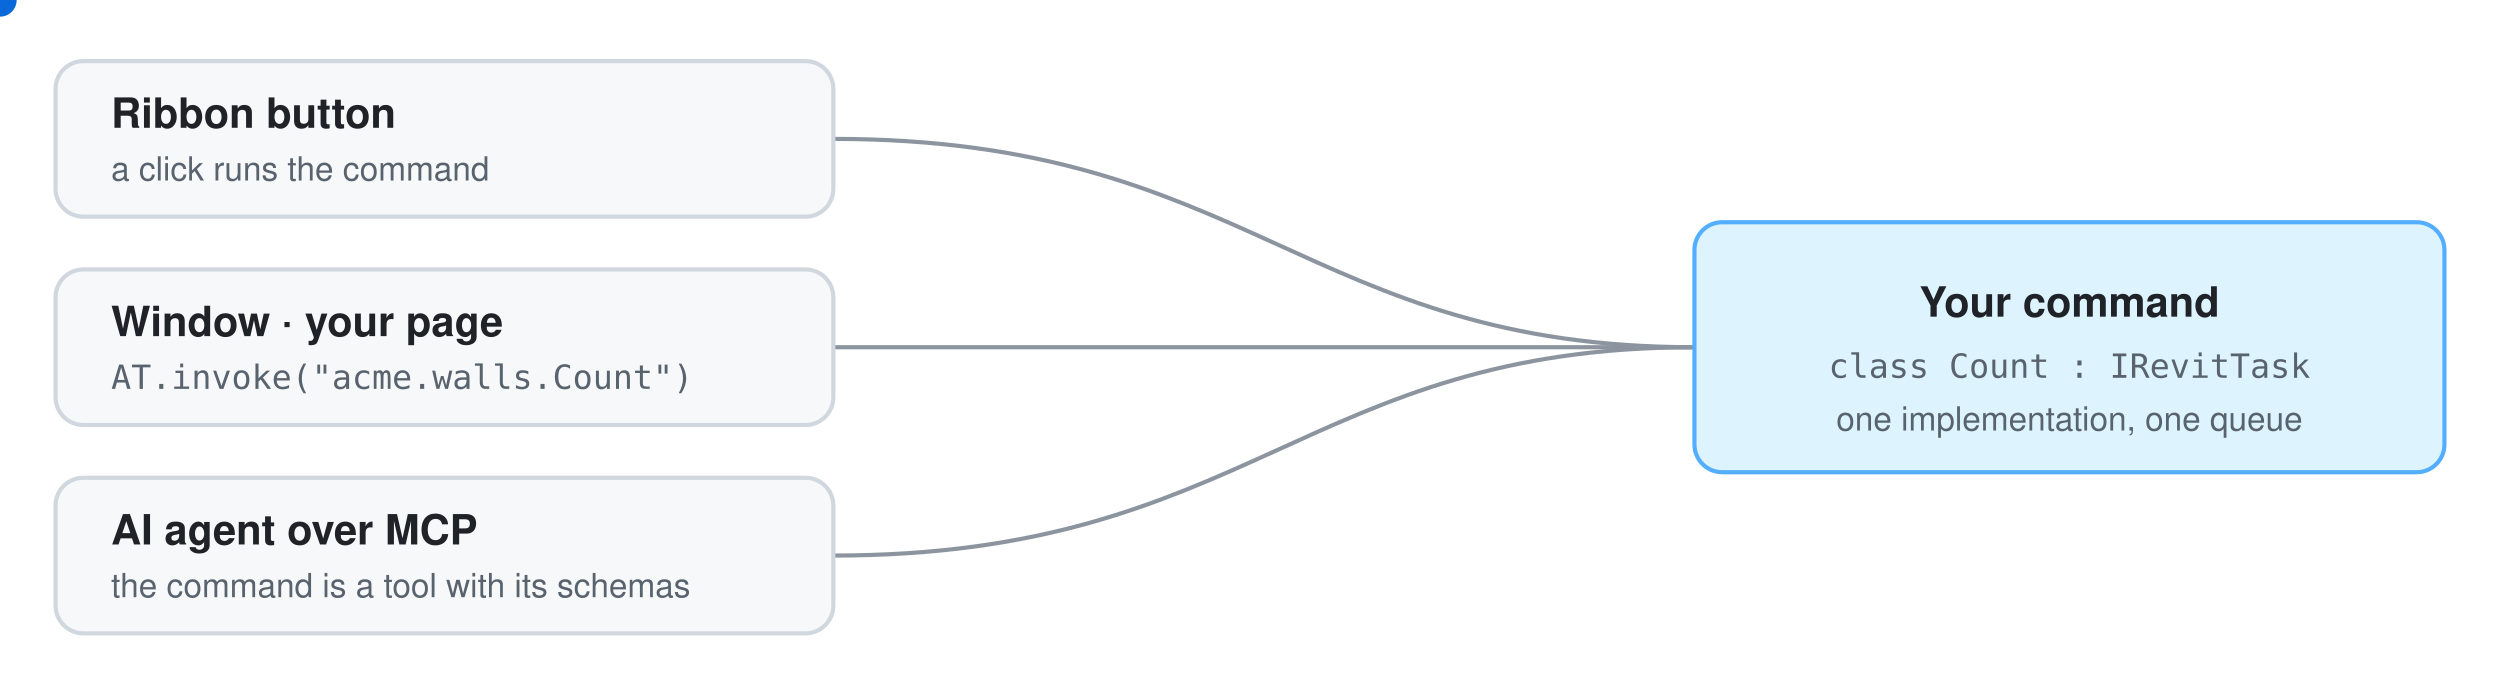
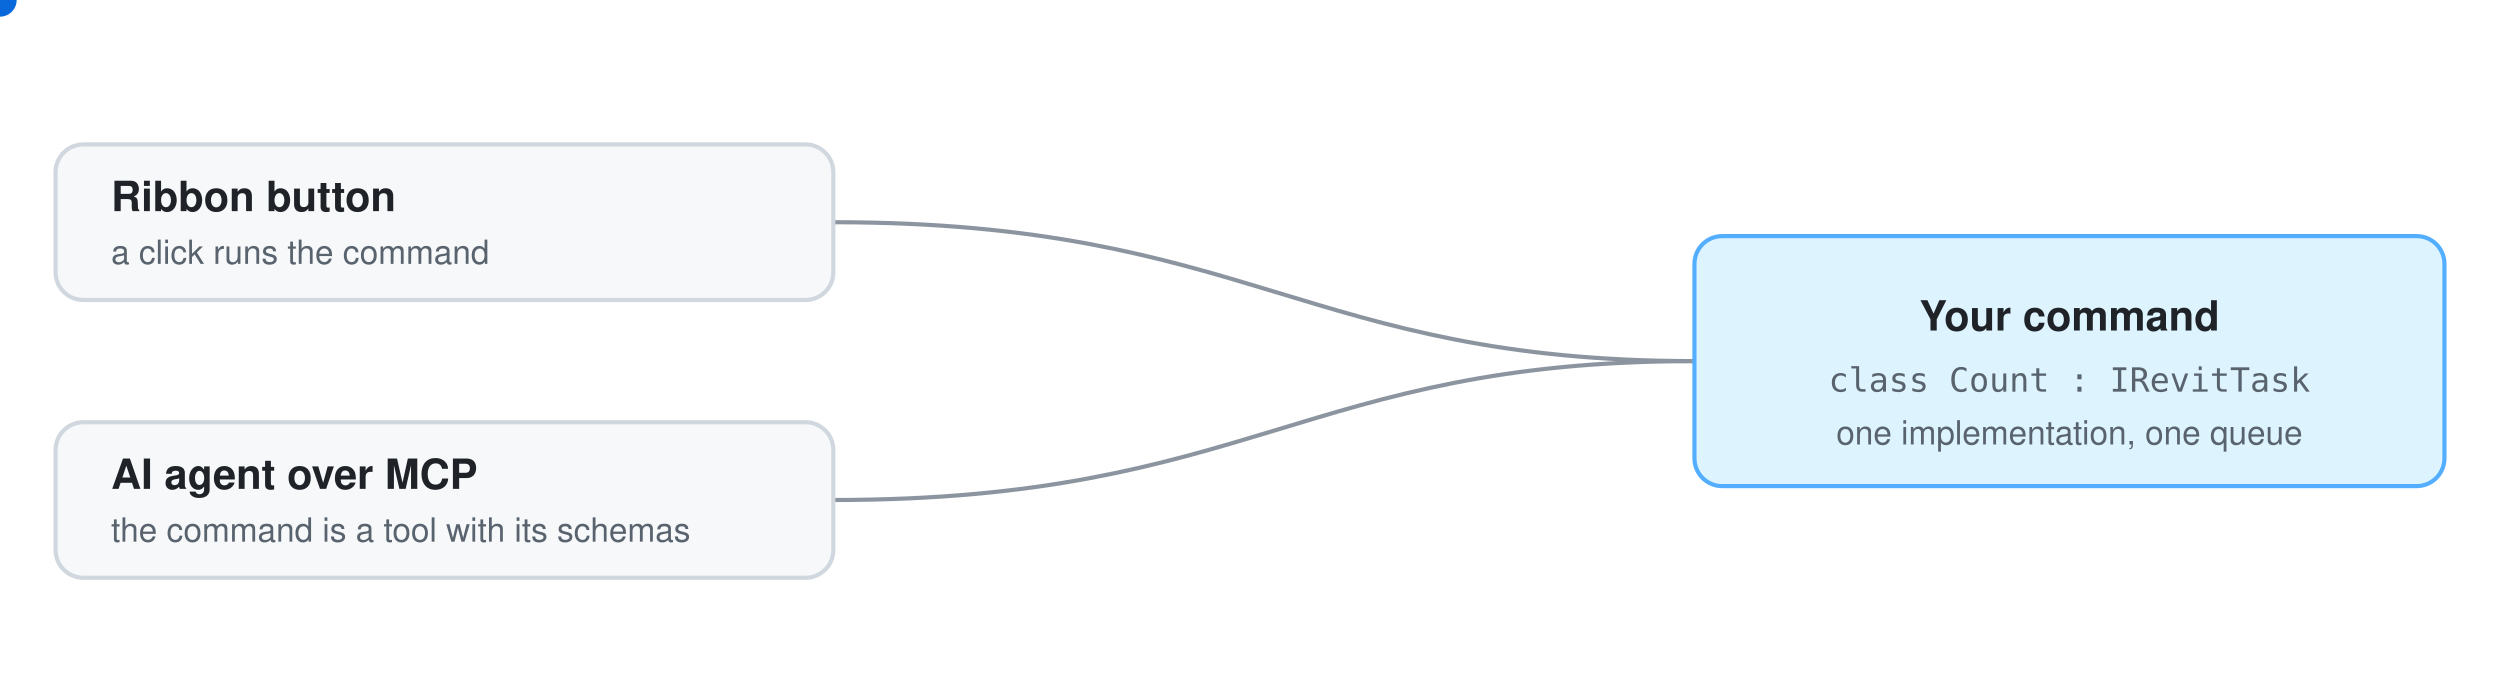
<svg xmlns="http://www.w3.org/2000/svg" viewBox="0 0 900 250" width="900" height="250" role="img" aria-labelledby="t d">
  <style>
    .box { fill: #f6f8fa; stroke: #d0d7de; stroke-width: 1.5; }
    .hot { fill: #ddf4ff; stroke: #54aeff; }
    .title { font: 600 15px -apple-system, "Segoe UI", Helvetica, Arial, sans-serif; fill: #1f2328; }
    .sub { font: 12px -apple-system, "Segoe UI", Helvetica, Arial, sans-serif; fill: #59636e; }
    .code { font: 12px ui-monospace, SFMono-Regular, Consolas, monospace; fill: #59636e; }
    .line { stroke: #8c959f; stroke-width: 1.5; fill: none; }
    .dot { fill: #0969da; }
    @media (prefers-color-scheme: dark) {
      .box { fill: #161b22; stroke: #3d444d; }
      .hot { fill: #0c2d4d; stroke: #1f6feb; }
      .title { fill: #f0f6fc; }
      .sub, .code { fill: #9198a1; }
      .line { stroke: #656c76; }
      .dot { fill: #4493f8; }
    }
    @media (prefers-reduced-motion: reduce) { .moving { display: none; } }
  </style>
-   <path id="p1" class="line" d="M300,50 C450,50 470,125 610,125" />
-   <path id="p2" class="line" d="M300,125 H610" />
-   <path id="p3" class="line" d="M300,200 C450,200 470,125 610,125" />
+   <path id="p1" class="line" d="M300,80 C450,80 470,130 610,130" />
+   <path id="p2" class="line" d="M300,180 C450,180 470,130 610,130" />
  <circle class="dot moving" r="6">
    <animateMotion dur="2.4s" begin="0s" repeatCount="indefinite">
      <mpath href="#p1" />
    </animateMotion>
  </circle>
  <circle class="dot moving" r="6" visibility="hidden">
-     <set attributeName="visibility" to="visible" begin="0.8s" fill="freeze" />
-     <animateMotion dur="2.4s" begin="0.8s" repeatCount="indefinite">
+     <set attributeName="visibility" to="visible" begin="1.2s" fill="freeze" />
+     <animateMotion dur="2.4s" begin="1.2s" repeatCount="indefinite">
      <mpath href="#p2" />
    </animateMotion>
  </circle>
-   <circle class="dot moving" r="6" visibility="hidden">
-     <set attributeName="visibility" to="visible" begin="1.6s" fill="freeze" />
-     <animateMotion dur="2.4s" begin="1.6s" repeatCount="indefinite">
-       <mpath href="#p3" />
-     </animateMotion>
-   </circle>
-   <rect class="box" x="20" y="22" width="280" height="56" rx="10" />
-   <text class="title" x="40" y="46">Ribbon button</text>
-   <text class="sub" x="40" y="65">a click runs the command</text>
-   <rect class="box" x="20" y="97" width="280" height="56" rx="10" />
-   <text class="title" x="40" y="121">Window · your page</text>
-   <text class="code" x="40" y="140">AT.invoke("acme.walls.Count")</text>
-   <rect class="box" x="20" y="172" width="280" height="56" rx="10" />
-   <text class="title" x="40" y="196">AI agent over MCP</text>
-   <text class="sub" x="40" y="215">the command is a tool with its schemas</text>
-   <rect class="box hot" x="610" y="80" width="270" height="90" rx="10" />
-   <text class="title" x="745" y="114" text-anchor="middle">Your command</text>
-   <text class="code" x="745" y="136" text-anchor="middle">class Count : IRevitTask</text>
-   <text class="sub" x="745" y="155" text-anchor="middle">one implementation, one queue</text>
+   <rect class="box" x="20" y="52" width="280" height="56" rx="10" />
+   <text class="title" x="40" y="76">Ribbon button</text>
+   <text class="sub" x="40" y="95">a click runs the command</text>
+   <rect class="box" x="20" y="152" width="280" height="56" rx="10" />
+   <text class="title" x="40" y="176">AI agent over MCP</text>
+   <text class="sub" x="40" y="195">the command is a tool with its schemas</text>
+   <rect class="box hot" x="610" y="85" width="270" height="90" rx="10" />
+   <text class="title" x="745" y="119" text-anchor="middle">Your command</text>
+   <text class="code" x="745" y="141" text-anchor="middle">class Count : IRevitTask</text>
+   <text class="sub" x="745" y="160" text-anchor="middle">one implementation, one queue</text>
</svg>
